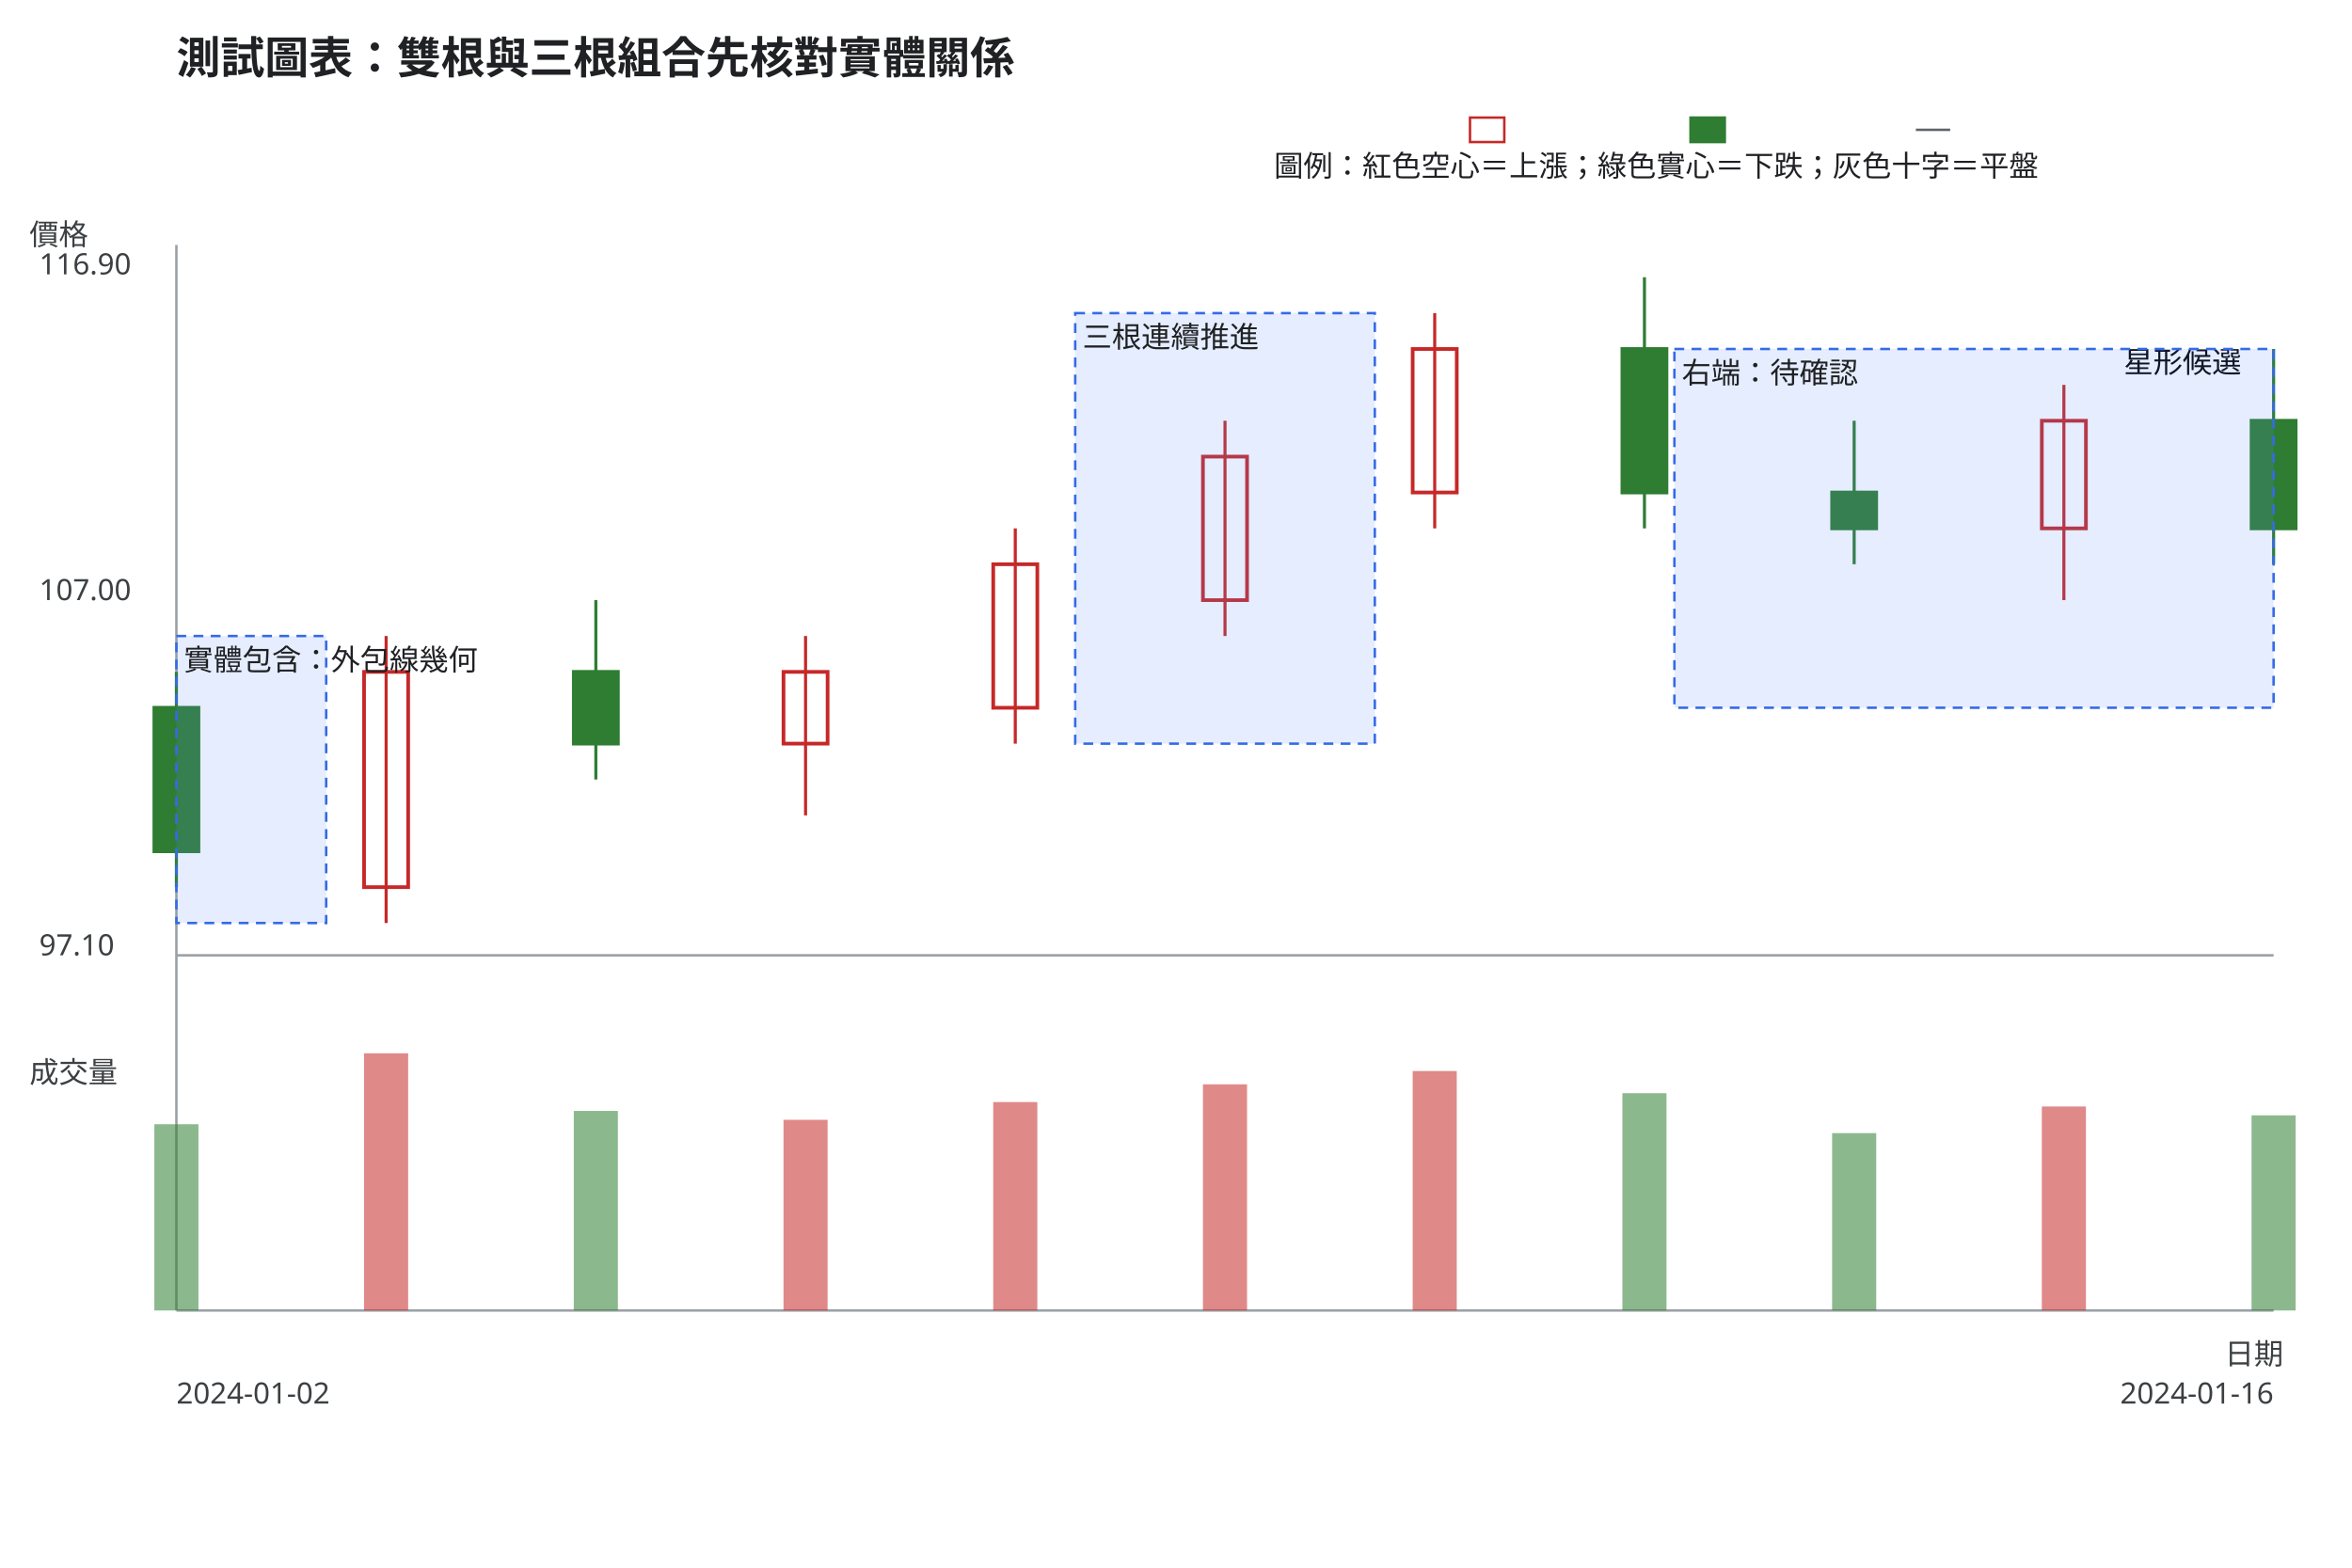
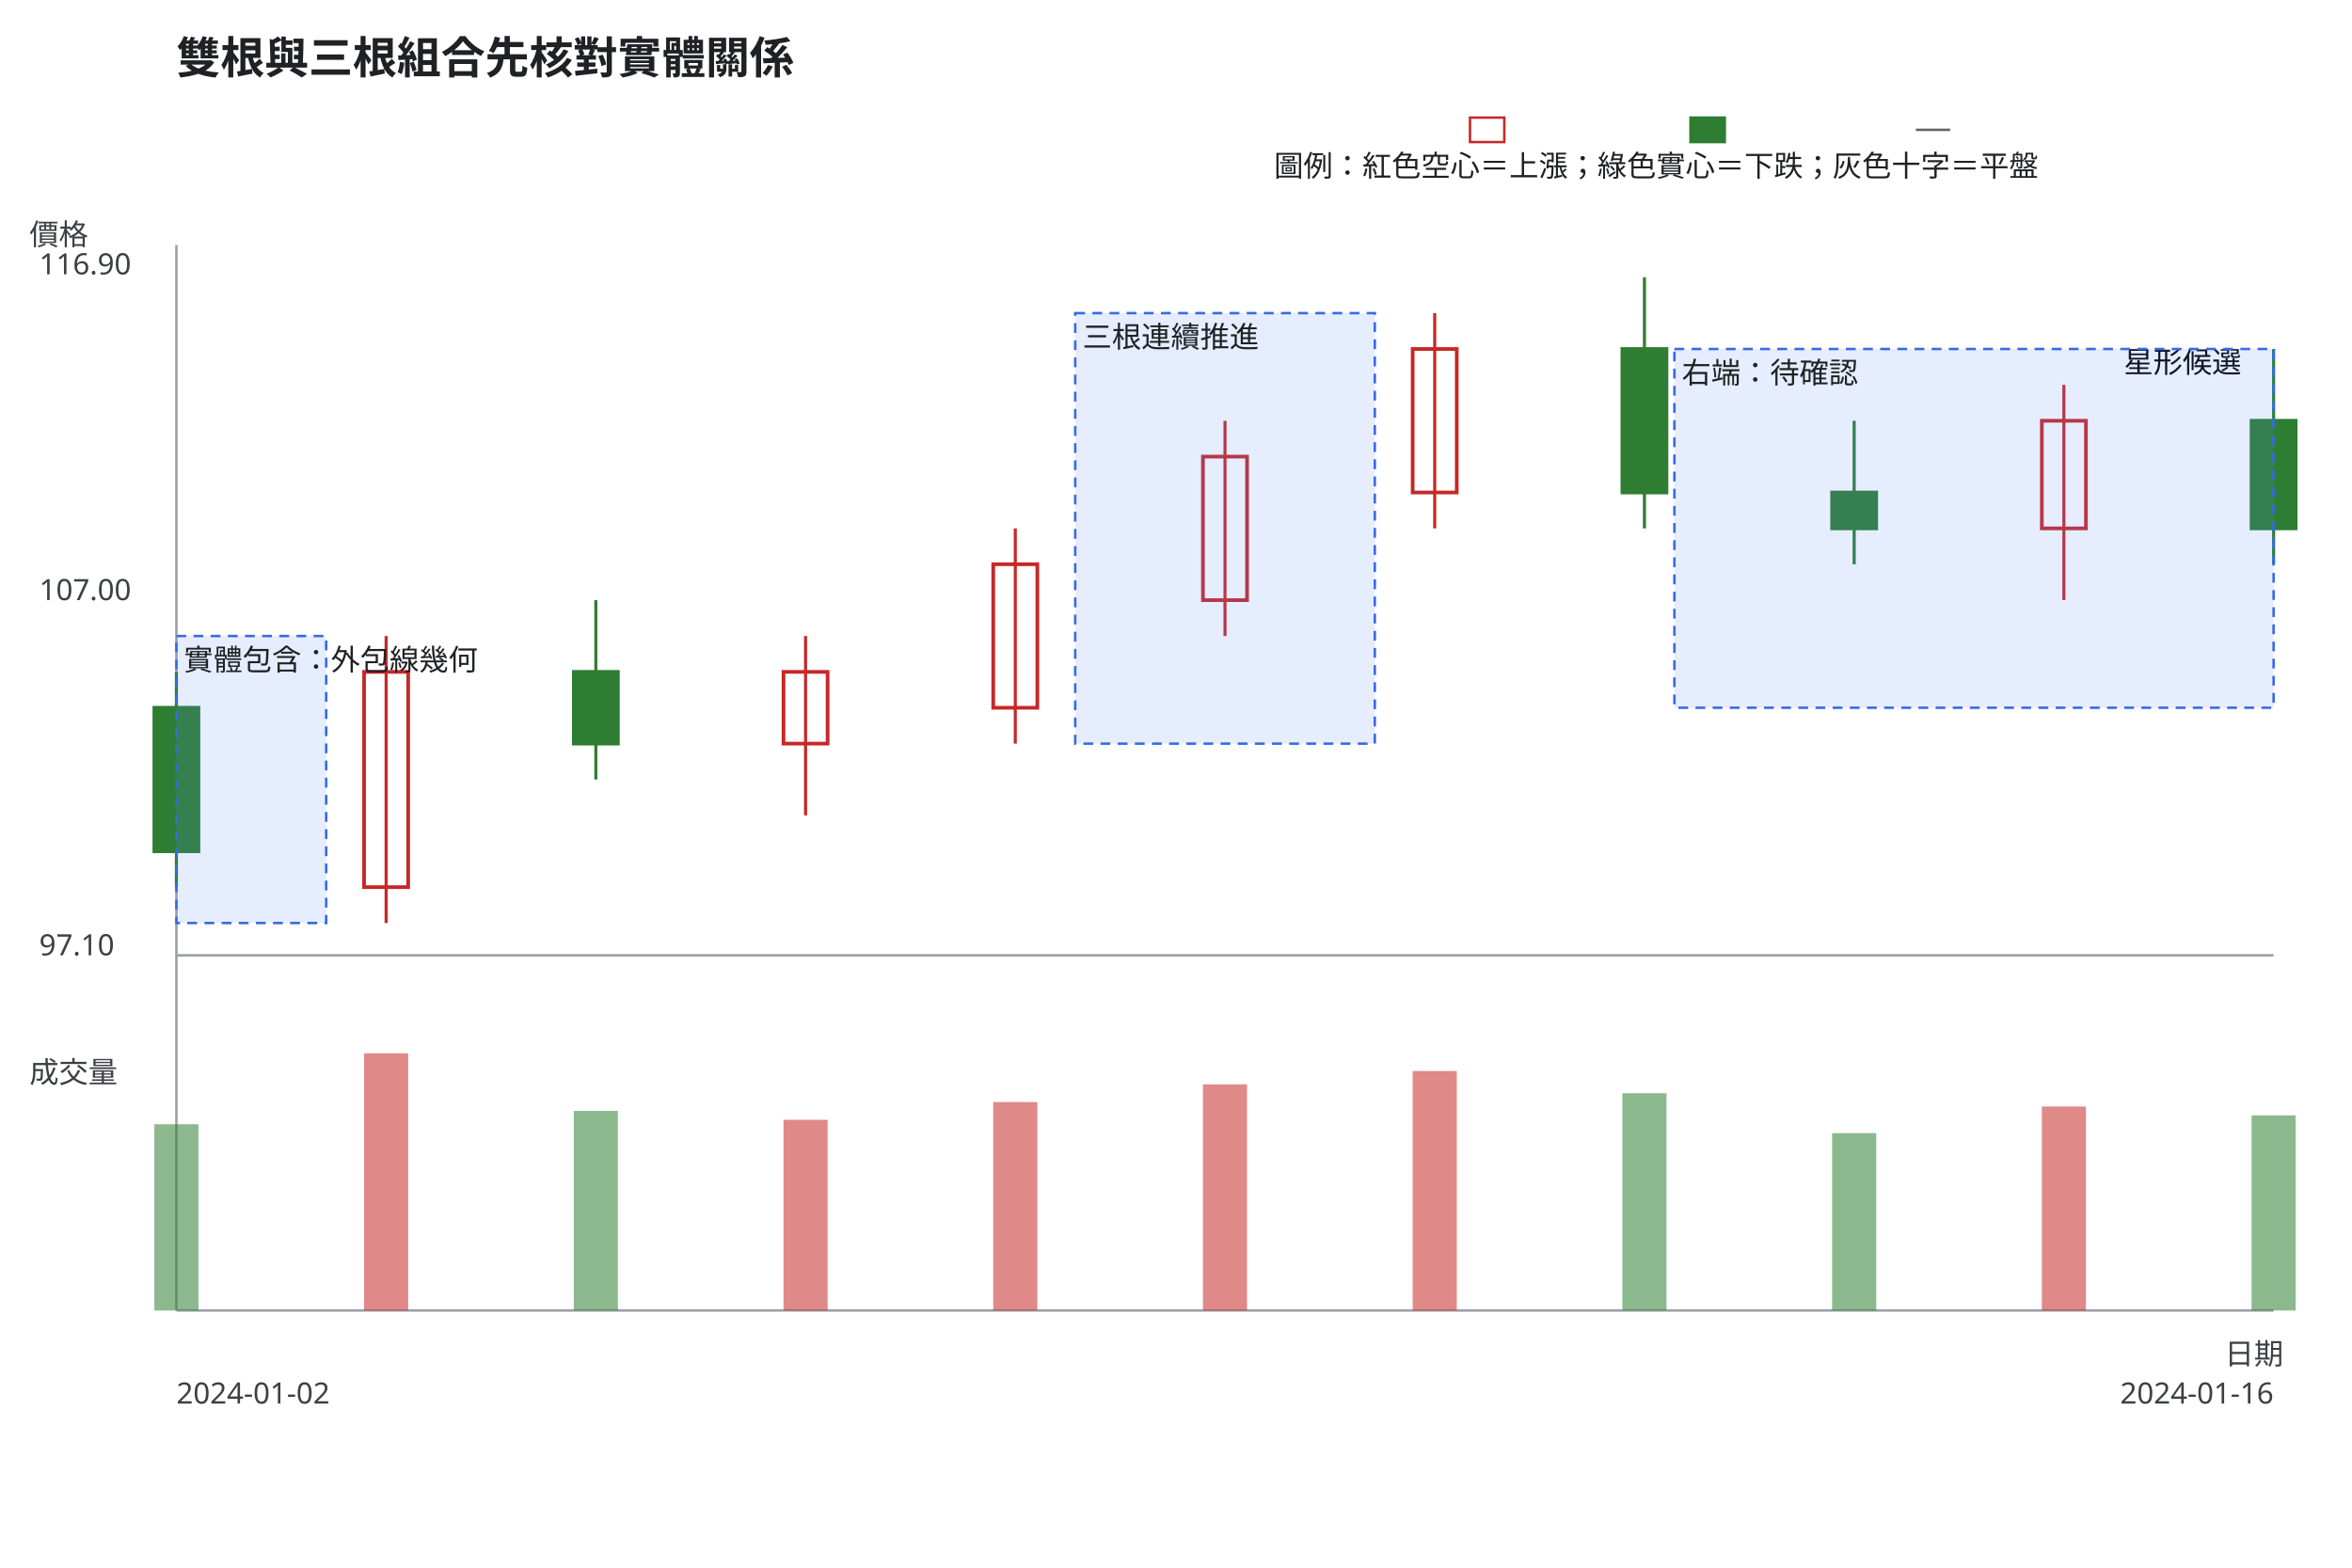
<svg xmlns="http://www.w3.org/2000/svg" aria-labelledby="chart-title chart-desc" height="640.00" role="img" viewBox="0 0 960.00 640.00" width="960.00">
  <style>.chart-heading{font:600 18px sans-serif;fill:#202124}.axis{stroke:#9aa0a6;stroke-width:1}.axis-label{font:12px sans-serif;fill:#3c4043}.legend-text,.annotation-label,.indicator-label{font:12px sans-serif;fill:#202124}.candle-wick{stroke-width:1.25}.volume-bar{fill-opacity:.55}.annotation{stroke-dasharray:4 3}.indicator-line{stroke-width:1.5}.sma{stroke:#1565c0}.ema{stroke:#8e24aa}.bollinger{stroke:#ef6c00}.atr{stroke:#455a64}.rsi{stroke:#00695c}.kd-k{stroke:#1565c0}.kd-d{stroke:#ef6c00}.macd{stroke:#6a1b9a}.macd-signal{stroke:#d81b60}.macd-histogram{stroke:#546e7a}</style>
  <defs>
    <marker id="arrowhead" markerHeight="6.00" markerWidth="6.00" orient="auto" refX="5.00" refY="3.00">
      <path d="M 0 0 L 6 3 L 0 6 z" fill="#5d4037" />
    </marker>
  </defs>
-   <text class="chart-heading" x="72.00" y="30.00">測試圖表：雙根與三根組合先核對實體關係</text>
+   <text class="chart-heading" x="72.00" y="30.00">雙根與三根組合先核對實體關係</text>
  <g class="axes">
    <line class="axis" x1="72.00" x2="72.00" y1="100.00" y2="535.00" />
    <line class="axis" x1="72.00" x2="928.00" y1="390.00" y2="390.00" />
    <line class="axis" x1="72.00" x2="928.00" y1="535.00" y2="535.00" />
    <text class="axis-label" x="12.00" y="100.00">價格</text>
    <text class="axis-label" x="16.00" y="112.00">116.90</text>
    <text class="axis-label" x="16.00" y="245.00">107.00</text>
    <text class="axis-label" x="16.00" y="390.00">97.10</text>
    <text class="axis-label" x="12.00" y="442.00">成交量</text>
    <text class="axis-label" x="908.00" y="557.00">日期</text>
  </g>
  <g class="date-labels">
    <text class="axis-label" text-anchor="start" x="72.00" y="573.00">2024-01-02</text>
    <text class="axis-label" text-anchor="end" x="928.00" y="573.00">2024-01-16</text>
  </g>
  <g class="price-candles">
    <line class="candle-wick down" data-direction="down" stroke="#2e7d32" x1="72.00" x2="72.00" y1="274.29" y2="362.17" />
    <rect class="candle-body down solid" data-direction="down" fill="#2e7d32" height="58.59" stroke="#2e7d32" stroke-width="1.50" width="18.00" x="63.00" y="288.94" />
    <line class="candle-wick up" data-direction="up" stroke="#c62828" x1="157.60" x2="157.60" y1="259.65" y2="376.82" />
    <rect class="candle-body up hollow" data-direction="up" fill="none" height="87.88" stroke="#c62828" stroke-width="1.50" width="18.00" x="148.60" y="274.29" />
    <line class="candle-wick down" data-direction="down" stroke="#2e7d32" x1="243.20" x2="243.20" y1="245.00" y2="318.23" />
    <rect class="candle-body down solid" data-direction="down" fill="#2e7d32" height="29.29" stroke="#2e7d32" stroke-width="1.50" width="18.00" x="234.20" y="274.29" />
    <line class="candle-wick up" data-direction="up" stroke="#c62828" x1="328.80" x2="328.80" y1="259.65" y2="332.88" />
    <rect class="candle-body up hollow" data-direction="up" fill="none" height="29.29" stroke="#c62828" stroke-width="1.50" width="18.00" x="319.80" y="274.29" />
    <line class="candle-wick up" data-direction="up" stroke="#c62828" x1="414.40" x2="414.40" y1="215.71" y2="303.59" />
    <rect class="candle-body up hollow" data-direction="up" fill="none" height="58.59" stroke="#c62828" stroke-width="1.50" width="18.00" x="405.40" y="230.35" />
    <line class="candle-wick up" data-direction="up" stroke="#c62828" x1="500.00" x2="500.00" y1="171.77" y2="259.65" />
    <rect class="candle-body up hollow" data-direction="up" fill="none" height="58.59" stroke="#c62828" stroke-width="1.50" width="18.00" x="491.00" y="186.41" />
    <line class="candle-wick up" data-direction="up" stroke="#c62828" x1="585.60" x2="585.60" y1="127.83" y2="215.71" />
    <rect class="candle-body up hollow" data-direction="up" fill="none" height="58.59" stroke="#c62828" stroke-width="1.50" width="18.00" x="576.60" y="142.47" />
    <line class="candle-wick down" data-direction="down" stroke="#2e7d32" x1="671.20" x2="671.20" y1="113.18" y2="215.71" />
    <rect class="candle-body down solid" data-direction="down" fill="#2e7d32" height="58.59" stroke="#2e7d32" stroke-width="1.50" width="18.00" x="662.20" y="142.47" />
    <line class="candle-wick down" data-direction="down" stroke="#2e7d32" x1="756.80" x2="756.80" y1="171.77" y2="230.35" />
    <rect class="candle-body down solid" data-direction="down" fill="#2e7d32" height="14.65" stroke="#2e7d32" stroke-width="1.50" width="18.00" x="747.80" y="201.06" />
    <line class="candle-wick up" data-direction="up" stroke="#c62828" x1="842.40" x2="842.40" y1="157.12" y2="245.00" />
    <rect class="candle-body up hollow" data-direction="up" fill="none" height="43.94" stroke="#c62828" stroke-width="1.50" width="18.00" x="833.40" y="171.77" />
    <line class="candle-wick down" data-direction="down" stroke="#2e7d32" x1="928.00" x2="928.00" y1="142.47" y2="230.35" />
    <rect class="candle-body down solid" data-direction="down" fill="#2e7d32" height="43.94" stroke="#2e7d32" stroke-width="1.50" width="18.00" x="919.00" y="171.77" />
  </g>
  <g class="volume-bars">
    <rect class="volume-bar down" data-direction="down" fill="#2e7d32" height="76.03" width="18.00" x="63.00" y="458.97" />
    <rect class="volume-bar up" data-direction="up" fill="#c62828" height="105.00" width="18.00" x="148.60" y="430.00" />
    <rect class="volume-bar down" data-direction="down" fill="#2e7d32" height="81.47" width="18.00" x="234.20" y="453.53" />
    <rect class="volume-bar up" data-direction="up" fill="#c62828" height="77.84" width="18.00" x="319.80" y="457.16" />
    <rect class="volume-bar up" data-direction="up" fill="#c62828" height="85.09" width="18.00" x="405.40" y="449.91" />
    <rect class="volume-bar up" data-direction="up" fill="#c62828" height="92.33" width="18.00" x="491.00" y="442.67" />
    <rect class="volume-bar up" data-direction="up" fill="#c62828" height="97.76" width="18.00" x="576.60" y="437.24" />
    <rect class="volume-bar down" data-direction="down" fill="#2e7d32" height="88.71" width="18.00" x="662.20" y="446.29" />
    <rect class="volume-bar down" data-direction="down" fill="#2e7d32" height="72.41" width="18.00" x="747.80" y="462.59" />
    <rect class="volume-bar up" data-direction="up" fill="#c62828" height="83.28" width="18.00" x="833.40" y="451.72" />
    <rect class="volume-bar down" data-direction="down" fill="#2e7d32" height="79.66" width="18.00" x="919.00" y="455.34" />
  </g>
  <g class="legend">
    <rect class="legend-up hollow" fill="none" height="10.00" stroke="#c62828" width="14.00" x="600.00" y="48.00" />
    <rect class="legend-down solid" fill="#2e7d32" height="10.00" stroke="#2e7d32" width="14.00" x="690.00" y="48.00" />
    <line class="legend-doji cross" stroke="#5f6368" x1="782.00" x2="796.00" y1="53.00" y2="53.00" />
    <text class="legend-text" x="520.00" y="72.00">圖例：紅色空心＝上漲；綠色實心＝下跌；灰色十字＝平盤</text>
  </g>
  <g class="annotations">
    <text class="annotation label" data-annotation="label" x="866.86" y="152.12">星形候選</text>
    <rect class="annotation zone" data-annotation="zone" fill="#5b8ff9" fill-opacity="0.16" height="117.17" stroke="#356ae6" width="61.14" x="72.00" y="259.65" />
    <text class="annotation-label" x="75.00" y="273.65">實體包含：外包線幾何</text>
    <rect class="annotation zone" data-annotation="zone" fill="#5b8ff9" fill-opacity="0.16" height="175.76" stroke="#356ae6" width="122.29" x="438.86" y="127.83" />
    <text class="annotation-label" x="441.86" y="141.83">三根連續推進</text>
    <rect class="annotation zone" data-annotation="zone" fill="#5b8ff9" fill-opacity="0.16" height="146.46" stroke="#356ae6" width="244.57" x="683.43" y="142.47" />
    <text class="annotation-label" x="686.43" y="156.47">右端：待確認</text>
  </g>
</svg>
